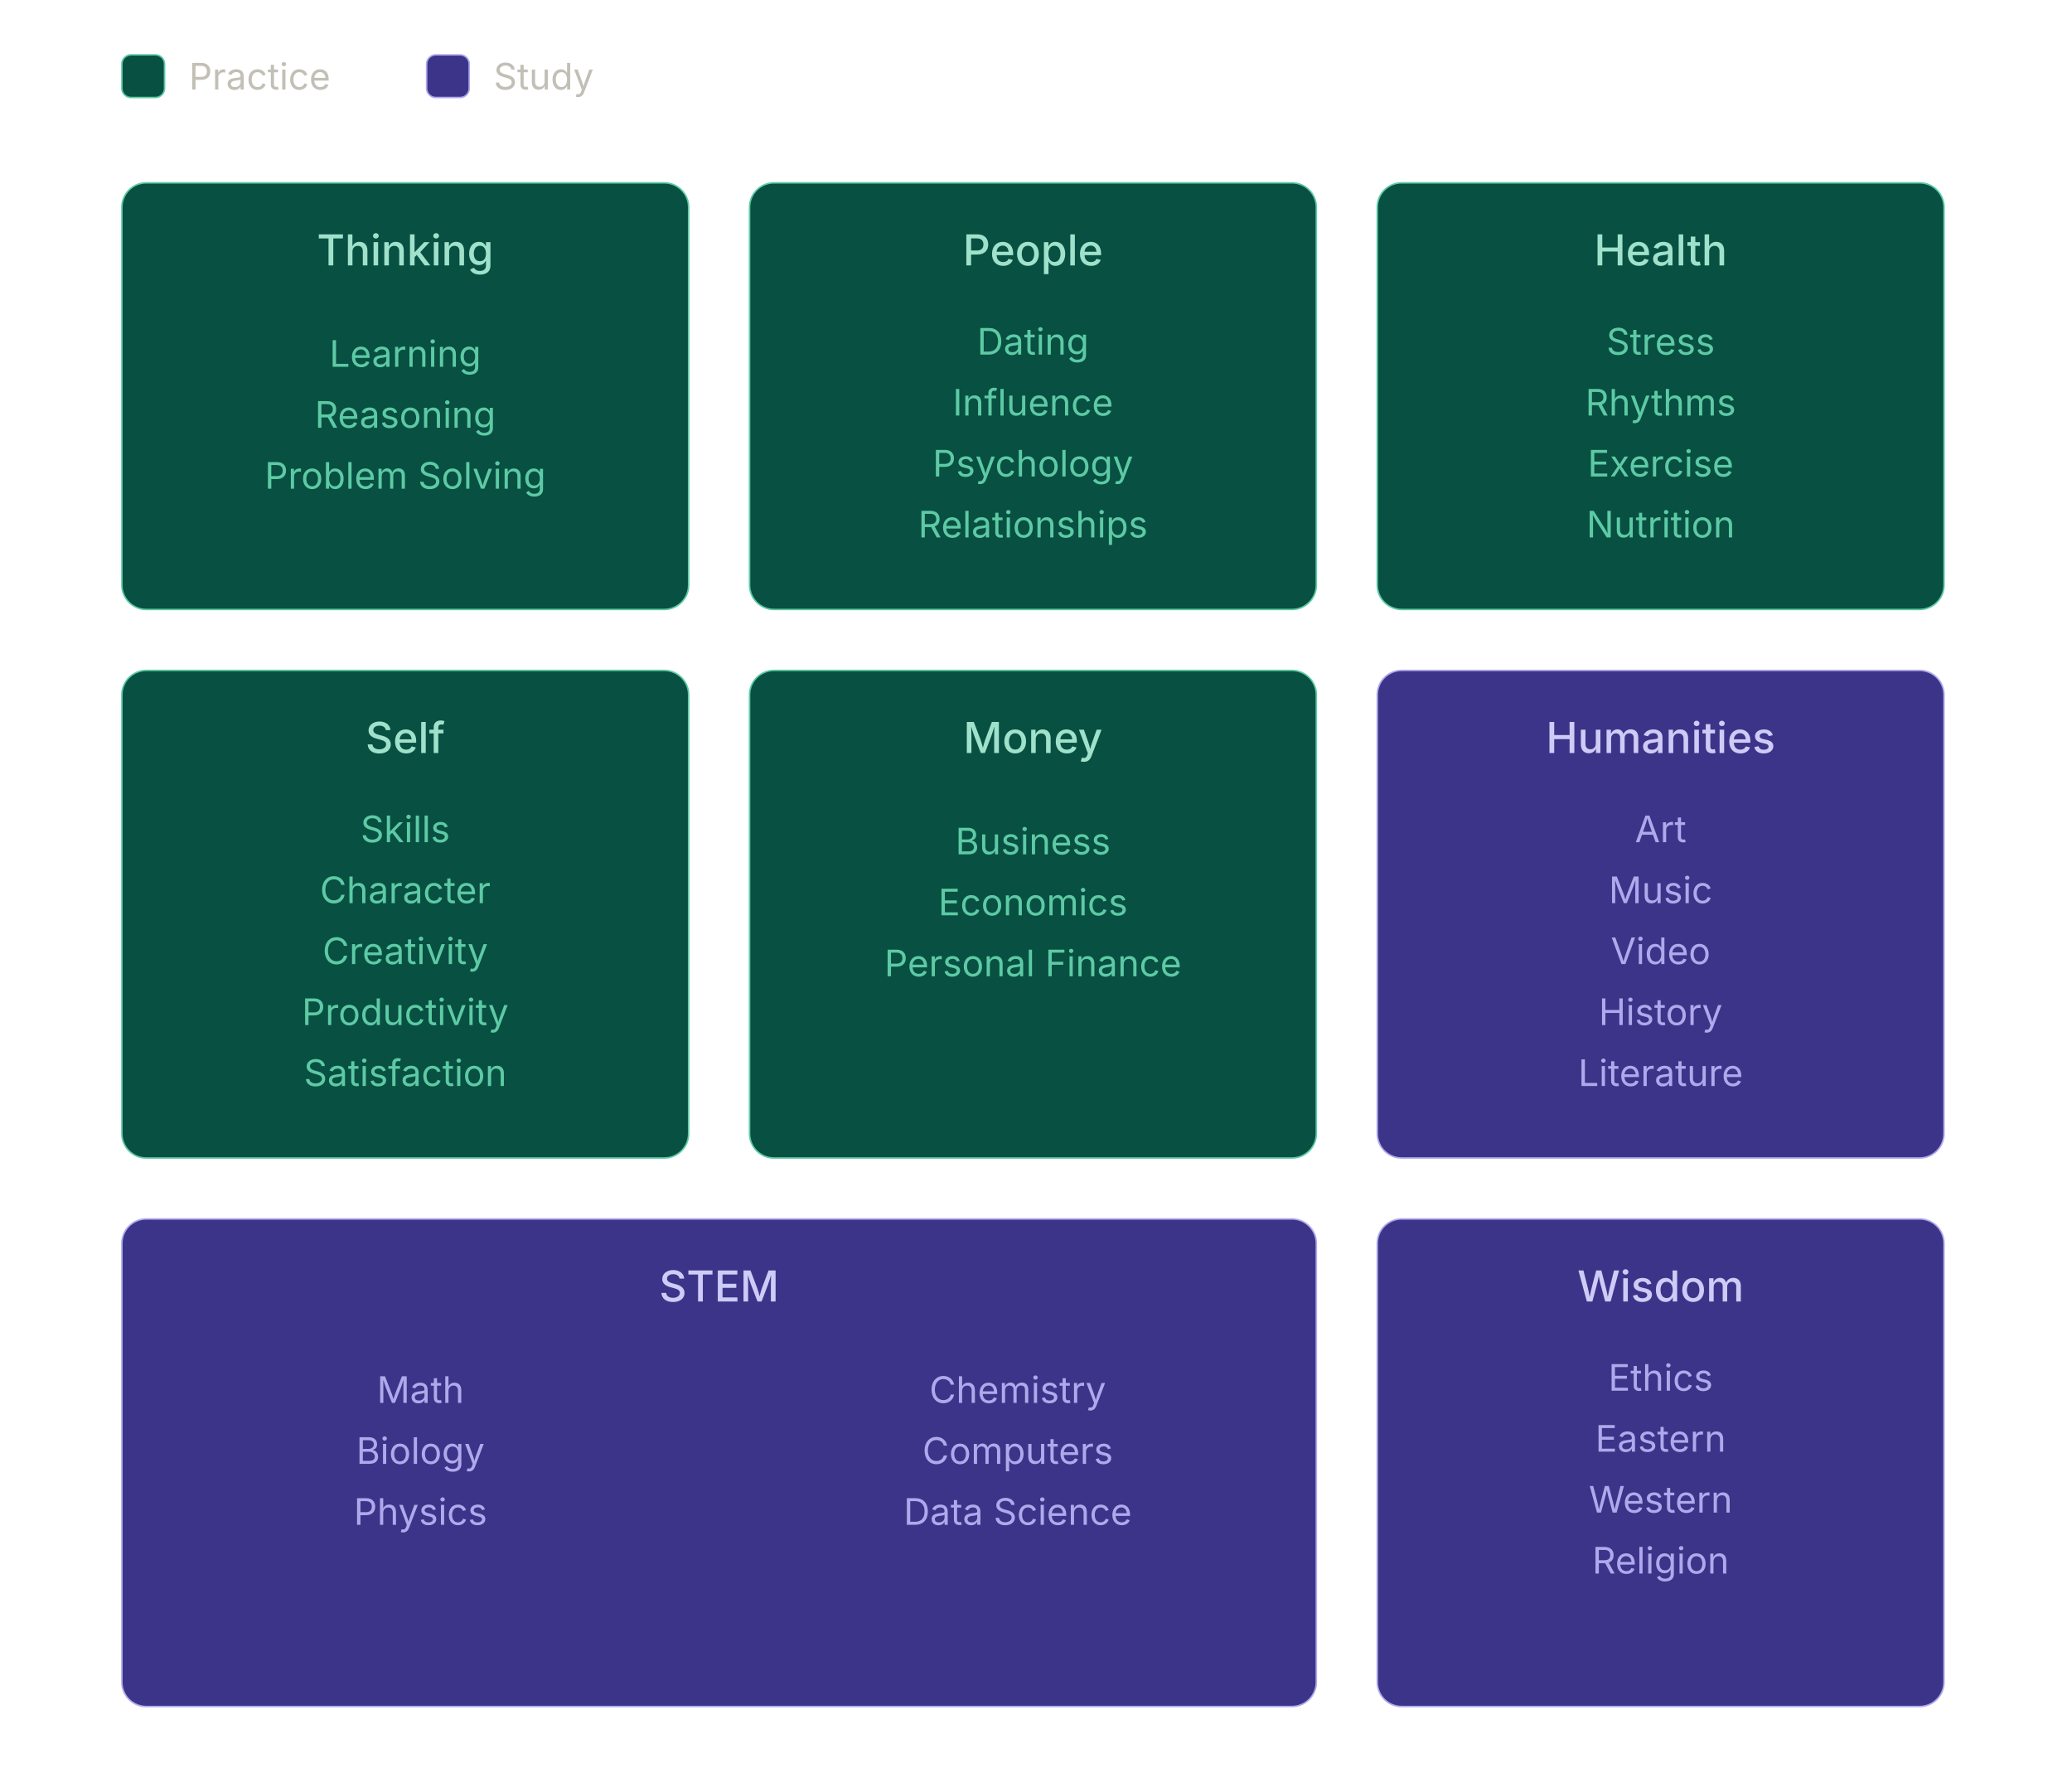
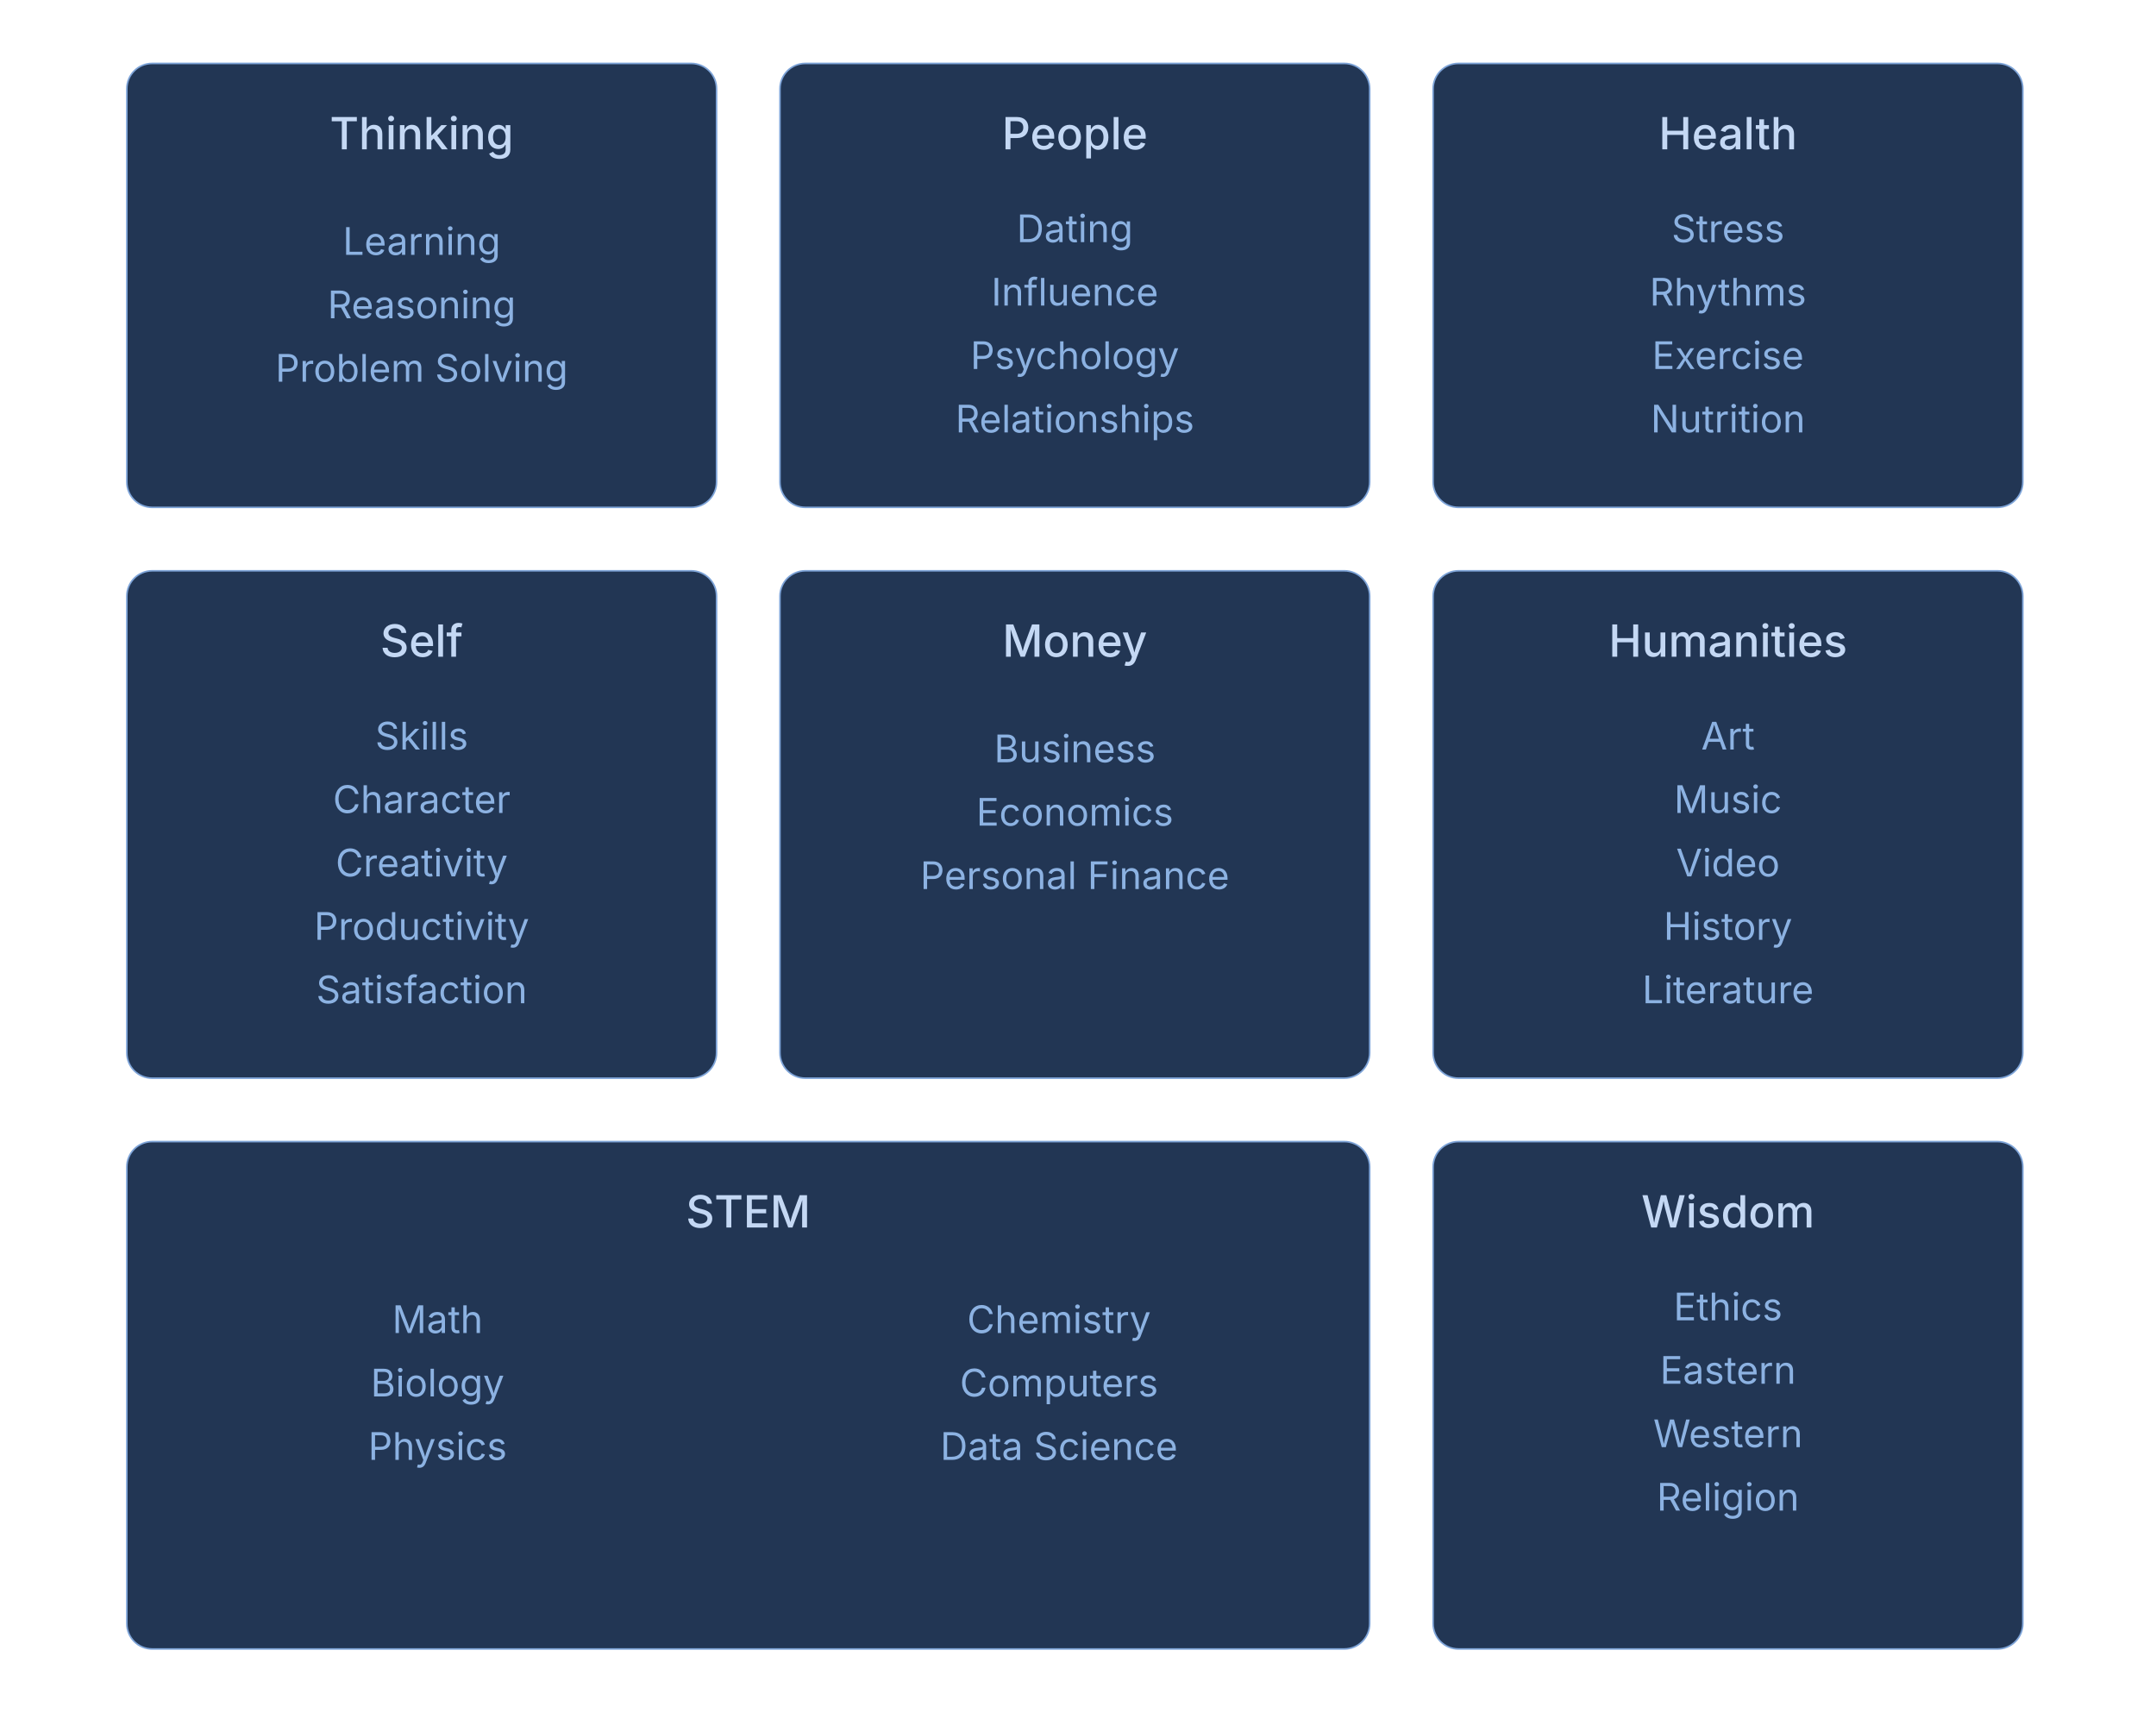
- <svg xmlns="http://www.w3.org/2000/svg" width="100%" viewBox="0 0 680 580" role="img" style="">
-   <g style="fill:rgb(0, 0, 0);stroke:none;color:rgb(255, 255, 255);stroke-width:1px;stroke-linecap:butt;stroke-linejoin:miter;opacity:1;font-family:&quot;Anthropic Sans&quot;, -apple-system, BlinkMacSystemFont, &quot;Segoe UI&quot;, sans-serif;font-size:16px;font-weight:400;text-anchor:start;dominant-baseline:auto">
-     <rect x="40" y="18" width="14" height="14" rx="3" stroke-width="0.5" style="fill:rgb(8, 80, 65);stroke:rgb(93, 202, 165);color:rgb(255, 255, 255);stroke-width:0.5px;stroke-linecap:butt;stroke-linejoin:miter;opacity:1;font-family:&quot;Anthropic Sans&quot;, -apple-system, BlinkMacSystemFont, &quot;Segoe UI&quot;, sans-serif;font-size:16px;font-weight:400;text-anchor:start;dominant-baseline:auto" />
-     <text x="62" y="25" dominant-baseline="central" style="fill:rgb(194, 192, 182);stroke:none;color:rgb(255, 255, 255);stroke-width:1px;stroke-linecap:butt;stroke-linejoin:miter;opacity:1;font-family:&quot;Anthropic Sans&quot;, -apple-system, BlinkMacSystemFont, &quot;Segoe UI&quot;, sans-serif;font-size:12px;font-weight:400;text-anchor:start;dominant-baseline:central">Practice</text>
-     <rect x="140" y="18" width="14" height="14" rx="3" stroke-width="0.5" style="fill:rgb(60, 52, 137);stroke:rgb(175, 169, 236);color:rgb(255, 255, 255);stroke-width:0.5px;stroke-linecap:butt;stroke-linejoin:miter;opacity:1;font-family:&quot;Anthropic Sans&quot;, -apple-system, BlinkMacSystemFont, &quot;Segoe UI&quot;, sans-serif;font-size:16px;font-weight:400;text-anchor:start;dominant-baseline:auto" />
-     <text x="162" y="25" dominant-baseline="central" style="fill:rgb(194, 192, 182);stroke:none;color:rgb(255, 255, 255);stroke-width:1px;stroke-linecap:butt;stroke-linejoin:miter;opacity:1;font-family:&quot;Anthropic Sans&quot;, -apple-system, BlinkMacSystemFont, &quot;Segoe UI&quot;, sans-serif;font-size:12px;font-weight:400;text-anchor:start;dominant-baseline:central">Study</text>
+ <svg xmlns="http://www.w3.org/2000/svg" width="100%" viewBox="0 40 680 540" role="img" font-family="&quot;Anthropic Sans&quot;, -apple-system, BlinkMacSystemFont, &quot;Segoe UI&quot;, sans-serif">
+   <g>
+     <rect x="40" y="60" width="186" height="140" rx="8" fill="rgb(34, 54, 84)" stroke="rgb(126, 164, 216)" stroke-width="0.5" />
+     <text x="133" y="82" text-anchor="middle" dominant-baseline="central" fill="rgb(196, 216, 244)" font-size="14" font-weight="500">Thinking</text>
+     <text x="133" y="116" text-anchor="middle" dominant-baseline="central" fill="rgb(140, 178, 226)" font-size="12">Learning</text>
+     <text x="133" y="136" text-anchor="middle" dominant-baseline="central" fill="rgb(140, 178, 226)" font-size="12">Reasoning</text>
+     <text x="133" y="156" text-anchor="middle" dominant-baseline="central" fill="rgb(140, 178, 226)" font-size="12">Problem Solving</text>
  </g>
-   <g style="fill:rgb(0, 0, 0);stroke:none;color:rgb(255, 255, 255);stroke-width:1px;stroke-linecap:butt;stroke-linejoin:miter;opacity:1;font-family:&quot;Anthropic Sans&quot;, -apple-system, BlinkMacSystemFont, &quot;Segoe UI&quot;, sans-serif;font-size:16px;font-weight:400;text-anchor:start;dominant-baseline:auto">
-     <rect x="40" y="60" width="186" height="140" rx="8" stroke-width="0.5" style="fill:rgb(8, 80, 65);stroke:rgb(93, 202, 165);color:rgb(255, 255, 255);stroke-width:0.5px;stroke-linecap:butt;stroke-linejoin:miter;opacity:1;font-family:&quot;Anthropic Sans&quot;, -apple-system, BlinkMacSystemFont, &quot;Segoe UI&quot;, sans-serif;font-size:16px;font-weight:400;text-anchor:start;dominant-baseline:auto" />
-     <text x="133" y="82" text-anchor="middle" dominant-baseline="central" style="fill:rgb(159, 225, 203);stroke:none;color:rgb(255, 255, 255);stroke-width:1px;stroke-linecap:butt;stroke-linejoin:miter;opacity:1;font-family:&quot;Anthropic Sans&quot;, -apple-system, BlinkMacSystemFont, &quot;Segoe UI&quot;, sans-serif;font-size:14px;font-weight:500;text-anchor:middle;dominant-baseline:central">Thinking</text>
-     <text x="133" y="116" text-anchor="middle" dominant-baseline="central" style="fill:rgb(93, 202, 165);stroke:none;color:rgb(255, 255, 255);stroke-width:1px;stroke-linecap:butt;stroke-linejoin:miter;opacity:1;font-family:&quot;Anthropic Sans&quot;, -apple-system, BlinkMacSystemFont, &quot;Segoe UI&quot;, sans-serif;font-size:12px;font-weight:400;text-anchor:middle;dominant-baseline:central">Learning</text>
-     <text x="133" y="136" text-anchor="middle" dominant-baseline="central" style="fill:rgb(93, 202, 165);stroke:none;color:rgb(255, 255, 255);stroke-width:1px;stroke-linecap:butt;stroke-linejoin:miter;opacity:1;font-family:&quot;Anthropic Sans&quot;, -apple-system, BlinkMacSystemFont, &quot;Segoe UI&quot;, sans-serif;font-size:12px;font-weight:400;text-anchor:middle;dominant-baseline:central">Reasoning</text>
-     <text x="133" y="156" text-anchor="middle" dominant-baseline="central" style="fill:rgb(93, 202, 165);stroke:none;color:rgb(255, 255, 255);stroke-width:1px;stroke-linecap:butt;stroke-linejoin:miter;opacity:1;font-family:&quot;Anthropic Sans&quot;, -apple-system, BlinkMacSystemFont, &quot;Segoe UI&quot;, sans-serif;font-size:12px;font-weight:400;text-anchor:middle;dominant-baseline:central">Problem Solving</text>
+   <g>
+     <rect x="246" y="60" width="186" height="140" rx="8" fill="rgb(34, 54, 84)" stroke="rgb(126, 164, 216)" stroke-width="0.5" />
+     <text x="339" y="82" text-anchor="middle" dominant-baseline="central" fill="rgb(196, 216, 244)" font-size="14" font-weight="500">People</text>
+     <text x="339" y="112" text-anchor="middle" dominant-baseline="central" fill="rgb(140, 178, 226)" font-size="12">Dating</text>
+     <text x="339" y="132" text-anchor="middle" dominant-baseline="central" fill="rgb(140, 178, 226)" font-size="12">Influence</text>
+     <text x="339" y="152" text-anchor="middle" dominant-baseline="central" fill="rgb(140, 178, 226)" font-size="12">Psychology</text>
+     <text x="339" y="172" text-anchor="middle" dominant-baseline="central" fill="rgb(140, 178, 226)" font-size="12">Relationships</text>
  </g>
-   <g style="fill:rgb(0, 0, 0);stroke:none;color:rgb(255, 255, 255);stroke-width:1px;stroke-linecap:butt;stroke-linejoin:miter;opacity:1;font-family:&quot;Anthropic Sans&quot;, -apple-system, BlinkMacSystemFont, &quot;Segoe UI&quot;, sans-serif;font-size:16px;font-weight:400;text-anchor:start;dominant-baseline:auto">
-     <rect x="246" y="60" width="186" height="140" rx="8" stroke-width="0.5" style="fill:rgb(8, 80, 65);stroke:rgb(93, 202, 165);color:rgb(255, 255, 255);stroke-width:0.5px;stroke-linecap:butt;stroke-linejoin:miter;opacity:1;font-family:&quot;Anthropic Sans&quot;, -apple-system, BlinkMacSystemFont, &quot;Segoe UI&quot;, sans-serif;font-size:16px;font-weight:400;text-anchor:start;dominant-baseline:auto" />
-     <text x="339" y="82" text-anchor="middle" dominant-baseline="central" style="fill:rgb(159, 225, 203);stroke:none;color:rgb(255, 255, 255);stroke-width:1px;stroke-linecap:butt;stroke-linejoin:miter;opacity:1;font-family:&quot;Anthropic Sans&quot;, -apple-system, BlinkMacSystemFont, &quot;Segoe UI&quot;, sans-serif;font-size:14px;font-weight:500;text-anchor:middle;dominant-baseline:central">People</text>
-     <text x="339" y="112" text-anchor="middle" dominant-baseline="central" style="fill:rgb(93, 202, 165);stroke:none;color:rgb(255, 255, 255);stroke-width:1px;stroke-linecap:butt;stroke-linejoin:miter;opacity:1;font-family:&quot;Anthropic Sans&quot;, -apple-system, BlinkMacSystemFont, &quot;Segoe UI&quot;, sans-serif;font-size:12px;font-weight:400;text-anchor:middle;dominant-baseline:central">Dating</text>
-     <text x="339" y="132" text-anchor="middle" dominant-baseline="central" style="fill:rgb(93, 202, 165);stroke:none;color:rgb(255, 255, 255);stroke-width:1px;stroke-linecap:butt;stroke-linejoin:miter;opacity:1;font-family:&quot;Anthropic Sans&quot;, -apple-system, BlinkMacSystemFont, &quot;Segoe UI&quot;, sans-serif;font-size:12px;font-weight:400;text-anchor:middle;dominant-baseline:central">Influence</text>
-     <text x="339" y="152" text-anchor="middle" dominant-baseline="central" style="fill:rgb(93, 202, 165);stroke:none;color:rgb(255, 255, 255);stroke-width:1px;stroke-linecap:butt;stroke-linejoin:miter;opacity:1;font-family:&quot;Anthropic Sans&quot;, -apple-system, BlinkMacSystemFont, &quot;Segoe UI&quot;, sans-serif;font-size:12px;font-weight:400;text-anchor:middle;dominant-baseline:central">Psychology</text>
-     <text x="339" y="172" text-anchor="middle" dominant-baseline="central" style="fill:rgb(93, 202, 165);stroke:none;color:rgb(255, 255, 255);stroke-width:1px;stroke-linecap:butt;stroke-linejoin:miter;opacity:1;font-family:&quot;Anthropic Sans&quot;, -apple-system, BlinkMacSystemFont, &quot;Segoe UI&quot;, sans-serif;font-size:12px;font-weight:400;text-anchor:middle;dominant-baseline:central">Relationships</text>
+   <g>
+     <rect x="452" y="60" width="186" height="140" rx="8" fill="rgb(34, 54, 84)" stroke="rgb(126, 164, 216)" stroke-width="0.5" />
+     <text x="545" y="82" text-anchor="middle" dominant-baseline="central" fill="rgb(196, 216, 244)" font-size="14" font-weight="500">Health</text>
+     <text x="545" y="112" text-anchor="middle" dominant-baseline="central" fill="rgb(140, 178, 226)" font-size="12">Stress</text>
+     <text x="545" y="132" text-anchor="middle" dominant-baseline="central" fill="rgb(140, 178, 226)" font-size="12">Rhythms</text>
+     <text x="545" y="152" text-anchor="middle" dominant-baseline="central" fill="rgb(140, 178, 226)" font-size="12">Exercise</text>
+     <text x="545" y="172" text-anchor="middle" dominant-baseline="central" fill="rgb(140, 178, 226)" font-size="12">Nutrition</text>
  </g>
-   <g style="fill:rgb(0, 0, 0);stroke:none;color:rgb(255, 255, 255);stroke-width:1px;stroke-linecap:butt;stroke-linejoin:miter;opacity:1;font-family:&quot;Anthropic Sans&quot;, -apple-system, BlinkMacSystemFont, &quot;Segoe UI&quot;, sans-serif;font-size:16px;font-weight:400;text-anchor:start;dominant-baseline:auto">
-     <rect x="452" y="60" width="186" height="140" rx="8" stroke-width="0.5" style="fill:rgb(8, 80, 65);stroke:rgb(93, 202, 165);color:rgb(255, 255, 255);stroke-width:0.5px;stroke-linecap:butt;stroke-linejoin:miter;opacity:1;font-family:&quot;Anthropic Sans&quot;, -apple-system, BlinkMacSystemFont, &quot;Segoe UI&quot;, sans-serif;font-size:16px;font-weight:400;text-anchor:start;dominant-baseline:auto" />
-     <text x="545" y="82" text-anchor="middle" dominant-baseline="central" style="fill:rgb(159, 225, 203);stroke:none;color:rgb(255, 255, 255);stroke-width:1px;stroke-linecap:butt;stroke-linejoin:miter;opacity:1;font-family:&quot;Anthropic Sans&quot;, -apple-system, BlinkMacSystemFont, &quot;Segoe UI&quot;, sans-serif;font-size:14px;font-weight:500;text-anchor:middle;dominant-baseline:central">Health</text>
-     <text x="545" y="112" text-anchor="middle" dominant-baseline="central" style="fill:rgb(93, 202, 165);stroke:none;color:rgb(255, 255, 255);stroke-width:1px;stroke-linecap:butt;stroke-linejoin:miter;opacity:1;font-family:&quot;Anthropic Sans&quot;, -apple-system, BlinkMacSystemFont, &quot;Segoe UI&quot;, sans-serif;font-size:12px;font-weight:400;text-anchor:middle;dominant-baseline:central">Stress</text>
-     <text x="545" y="132" text-anchor="middle" dominant-baseline="central" style="fill:rgb(93, 202, 165);stroke:none;color:rgb(255, 255, 255);stroke-width:1px;stroke-linecap:butt;stroke-linejoin:miter;opacity:1;font-family:&quot;Anthropic Sans&quot;, -apple-system, BlinkMacSystemFont, &quot;Segoe UI&quot;, sans-serif;font-size:12px;font-weight:400;text-anchor:middle;dominant-baseline:central">Rhythms</text>
-     <text x="545" y="152" text-anchor="middle" dominant-baseline="central" style="fill:rgb(93, 202, 165);stroke:none;color:rgb(255, 255, 255);stroke-width:1px;stroke-linecap:butt;stroke-linejoin:miter;opacity:1;font-family:&quot;Anthropic Sans&quot;, -apple-system, BlinkMacSystemFont, &quot;Segoe UI&quot;, sans-serif;font-size:12px;font-weight:400;text-anchor:middle;dominant-baseline:central">Exercise</text>
-     <text x="545" y="172" text-anchor="middle" dominant-baseline="central" style="fill:rgb(93, 202, 165);stroke:none;color:rgb(255, 255, 255);stroke-width:1px;stroke-linecap:butt;stroke-linejoin:miter;opacity:1;font-family:&quot;Anthropic Sans&quot;, -apple-system, BlinkMacSystemFont, &quot;Segoe UI&quot;, sans-serif;font-size:12px;font-weight:400;text-anchor:middle;dominant-baseline:central">Nutrition</text>
+   <g>
+     <rect x="40" y="220" width="186" height="160" rx="8" fill="rgb(34, 54, 84)" stroke="rgb(126, 164, 216)" stroke-width="0.5" />
+     <text x="133" y="242" text-anchor="middle" dominant-baseline="central" fill="rgb(196, 216, 244)" font-size="14" font-weight="500">Self</text>
+     <text x="133" y="272" text-anchor="middle" dominant-baseline="central" fill="rgb(140, 178, 226)" font-size="12">Skills</text>
+     <text x="133" y="292" text-anchor="middle" dominant-baseline="central" fill="rgb(140, 178, 226)" font-size="12">Character</text>
+     <text x="133" y="312" text-anchor="middle" dominant-baseline="central" fill="rgb(140, 178, 226)" font-size="12">Creativity</text>
+     <text x="133" y="332" text-anchor="middle" dominant-baseline="central" fill="rgb(140, 178, 226)" font-size="12">Productivity</text>
+     <text x="133" y="352" text-anchor="middle" dominant-baseline="central" fill="rgb(140, 178, 226)" font-size="12">Satisfaction</text>
  </g>
-   <g style="fill:rgb(0, 0, 0);stroke:none;color:rgb(255, 255, 255);stroke-width:1px;stroke-linecap:butt;stroke-linejoin:miter;opacity:1;font-family:&quot;Anthropic Sans&quot;, -apple-system, BlinkMacSystemFont, &quot;Segoe UI&quot;, sans-serif;font-size:16px;font-weight:400;text-anchor:start;dominant-baseline:auto">
-     <rect x="40" y="220" width="186" height="160" rx="8" stroke-width="0.5" style="fill:rgb(8, 80, 65);stroke:rgb(93, 202, 165);color:rgb(255, 255, 255);stroke-width:0.5px;stroke-linecap:butt;stroke-linejoin:miter;opacity:1;font-family:&quot;Anthropic Sans&quot;, -apple-system, BlinkMacSystemFont, &quot;Segoe UI&quot;, sans-serif;font-size:16px;font-weight:400;text-anchor:start;dominant-baseline:auto" />
-     <text x="133" y="242" text-anchor="middle" dominant-baseline="central" style="fill:rgb(159, 225, 203);stroke:none;color:rgb(255, 255, 255);stroke-width:1px;stroke-linecap:butt;stroke-linejoin:miter;opacity:1;font-family:&quot;Anthropic Sans&quot;, -apple-system, BlinkMacSystemFont, &quot;Segoe UI&quot;, sans-serif;font-size:14px;font-weight:500;text-anchor:middle;dominant-baseline:central">Self</text>
-     <text x="133" y="272" text-anchor="middle" dominant-baseline="central" style="fill:rgb(93, 202, 165);stroke:none;color:rgb(255, 255, 255);stroke-width:1px;stroke-linecap:butt;stroke-linejoin:miter;opacity:1;font-family:&quot;Anthropic Sans&quot;, -apple-system, BlinkMacSystemFont, &quot;Segoe UI&quot;, sans-serif;font-size:12px;font-weight:400;text-anchor:middle;dominant-baseline:central">Skills</text>
-     <text x="133" y="292" text-anchor="middle" dominant-baseline="central" style="fill:rgb(93, 202, 165);stroke:none;color:rgb(255, 255, 255);stroke-width:1px;stroke-linecap:butt;stroke-linejoin:miter;opacity:1;font-family:&quot;Anthropic Sans&quot;, -apple-system, BlinkMacSystemFont, &quot;Segoe UI&quot;, sans-serif;font-size:12px;font-weight:400;text-anchor:middle;dominant-baseline:central">Character</text>
-     <text x="133" y="312" text-anchor="middle" dominant-baseline="central" style="fill:rgb(93, 202, 165);stroke:none;color:rgb(255, 255, 255);stroke-width:1px;stroke-linecap:butt;stroke-linejoin:miter;opacity:1;font-family:&quot;Anthropic Sans&quot;, -apple-system, BlinkMacSystemFont, &quot;Segoe UI&quot;, sans-serif;font-size:12px;font-weight:400;text-anchor:middle;dominant-baseline:central">Creativity</text>
-     <text x="133" y="332" text-anchor="middle" dominant-baseline="central" style="fill:rgb(93, 202, 165);stroke:none;color:rgb(255, 255, 255);stroke-width:1px;stroke-linecap:butt;stroke-linejoin:miter;opacity:1;font-family:&quot;Anthropic Sans&quot;, -apple-system, BlinkMacSystemFont, &quot;Segoe UI&quot;, sans-serif;font-size:12px;font-weight:400;text-anchor:middle;dominant-baseline:central">Productivity</text>
-     <text x="133" y="352" text-anchor="middle" dominant-baseline="central" style="fill:rgb(93, 202, 165);stroke:none;color:rgb(255, 255, 255);stroke-width:1px;stroke-linecap:butt;stroke-linejoin:miter;opacity:1;font-family:&quot;Anthropic Sans&quot;, -apple-system, BlinkMacSystemFont, &quot;Segoe UI&quot;, sans-serif;font-size:12px;font-weight:400;text-anchor:middle;dominant-baseline:central">Satisfaction</text>
+   <g>
+     <rect x="246" y="220" width="186" height="160" rx="8" fill="rgb(34, 54, 84)" stroke="rgb(126, 164, 216)" stroke-width="0.5" />
+     <text x="339" y="242" text-anchor="middle" dominant-baseline="central" fill="rgb(196, 216, 244)" font-size="14" font-weight="500">Money</text>
+     <text x="339" y="276" text-anchor="middle" dominant-baseline="central" fill="rgb(140, 178, 226)" font-size="12">Business</text>
+     <text x="339" y="296" text-anchor="middle" dominant-baseline="central" fill="rgb(140, 178, 226)" font-size="12">Economics</text>
+     <text x="339" y="316" text-anchor="middle" dominant-baseline="central" fill="rgb(140, 178, 226)" font-size="12">Personal Finance</text>
  </g>
-   <g style="fill:rgb(0, 0, 0);stroke:none;color:rgb(255, 255, 255);stroke-width:1px;stroke-linecap:butt;stroke-linejoin:miter;opacity:1;font-family:&quot;Anthropic Sans&quot;, -apple-system, BlinkMacSystemFont, &quot;Segoe UI&quot;, sans-serif;font-size:16px;font-weight:400;text-anchor:start;dominant-baseline:auto">
-     <rect x="246" y="220" width="186" height="160" rx="8" stroke-width="0.5" style="fill:rgb(8, 80, 65);stroke:rgb(93, 202, 165);color:rgb(255, 255, 255);stroke-width:0.5px;stroke-linecap:butt;stroke-linejoin:miter;opacity:1;font-family:&quot;Anthropic Sans&quot;, -apple-system, BlinkMacSystemFont, &quot;Segoe UI&quot;, sans-serif;font-size:16px;font-weight:400;text-anchor:start;dominant-baseline:auto" />
-     <text x="339" y="242" text-anchor="middle" dominant-baseline="central" style="fill:rgb(159, 225, 203);stroke:none;color:rgb(255, 255, 255);stroke-width:1px;stroke-linecap:butt;stroke-linejoin:miter;opacity:1;font-family:&quot;Anthropic Sans&quot;, -apple-system, BlinkMacSystemFont, &quot;Segoe UI&quot;, sans-serif;font-size:14px;font-weight:500;text-anchor:middle;dominant-baseline:central">Money</text>
-     <text x="339" y="276" text-anchor="middle" dominant-baseline="central" style="fill:rgb(93, 202, 165);stroke:none;color:rgb(255, 255, 255);stroke-width:1px;stroke-linecap:butt;stroke-linejoin:miter;opacity:1;font-family:&quot;Anthropic Sans&quot;, -apple-system, BlinkMacSystemFont, &quot;Segoe UI&quot;, sans-serif;font-size:12px;font-weight:400;text-anchor:middle;dominant-baseline:central">Business</text>
-     <text x="339" y="296" text-anchor="middle" dominant-baseline="central" style="fill:rgb(93, 202, 165);stroke:none;color:rgb(255, 255, 255);stroke-width:1px;stroke-linecap:butt;stroke-linejoin:miter;opacity:1;font-family:&quot;Anthropic Sans&quot;, -apple-system, BlinkMacSystemFont, &quot;Segoe UI&quot;, sans-serif;font-size:12px;font-weight:400;text-anchor:middle;dominant-baseline:central">Economics</text>
-     <text x="339" y="316" text-anchor="middle" dominant-baseline="central" style="fill:rgb(93, 202, 165);stroke:none;color:rgb(255, 255, 255);stroke-width:1px;stroke-linecap:butt;stroke-linejoin:miter;opacity:1;font-family:&quot;Anthropic Sans&quot;, -apple-system, BlinkMacSystemFont, &quot;Segoe UI&quot;, sans-serif;font-size:12px;font-weight:400;text-anchor:middle;dominant-baseline:central">Personal Finance</text>
+   <g>
+     <rect x="452" y="220" width="186" height="160" rx="8" fill="rgb(34, 54, 84)" stroke="rgb(126, 164, 216)" stroke-width="0.5" />
+     <text x="545" y="242" text-anchor="middle" dominant-baseline="central" fill="rgb(196, 216, 244)" font-size="14" font-weight="500">Humanities</text>
+     <text x="545" y="272" text-anchor="middle" dominant-baseline="central" fill="rgb(140, 178, 226)" font-size="12">Art</text>
+     <text x="545" y="292" text-anchor="middle" dominant-baseline="central" fill="rgb(140, 178, 226)" font-size="12">Music</text>
+     <text x="545" y="312" text-anchor="middle" dominant-baseline="central" fill="rgb(140, 178, 226)" font-size="12">Video</text>
+     <text x="545" y="332" text-anchor="middle" dominant-baseline="central" fill="rgb(140, 178, 226)" font-size="12">History</text>
+     <text x="545" y="352" text-anchor="middle" dominant-baseline="central" fill="rgb(140, 178, 226)" font-size="12">Literature</text>
  </g>
-   <g style="fill:rgb(0, 0, 0);stroke:none;color:rgb(255, 255, 255);stroke-width:1px;stroke-linecap:butt;stroke-linejoin:miter;opacity:1;font-family:&quot;Anthropic Sans&quot;, -apple-system, BlinkMacSystemFont, &quot;Segoe UI&quot;, sans-serif;font-size:16px;font-weight:400;text-anchor:start;dominant-baseline:auto">
-     <rect x="452" y="220" width="186" height="160" rx="8" stroke-width="0.5" style="fill:rgb(60, 52, 137);stroke:rgb(175, 169, 236);color:rgb(255, 255, 255);stroke-width:0.5px;stroke-linecap:butt;stroke-linejoin:miter;opacity:1;font-family:&quot;Anthropic Sans&quot;, -apple-system, BlinkMacSystemFont, &quot;Segoe UI&quot;, sans-serif;font-size:16px;font-weight:400;text-anchor:start;dominant-baseline:auto" />
-     <text x="545" y="242" text-anchor="middle" dominant-baseline="central" style="fill:rgb(206, 203, 246);stroke:none;color:rgb(255, 255, 255);stroke-width:1px;stroke-linecap:butt;stroke-linejoin:miter;opacity:1;font-family:&quot;Anthropic Sans&quot;, -apple-system, BlinkMacSystemFont, &quot;Segoe UI&quot;, sans-serif;font-size:14px;font-weight:500;text-anchor:middle;dominant-baseline:central">Humanities</text>
-     <text x="545" y="272" text-anchor="middle" dominant-baseline="central" style="fill:rgb(175, 169, 236);stroke:none;color:rgb(255, 255, 255);stroke-width:1px;stroke-linecap:butt;stroke-linejoin:miter;opacity:1;font-family:&quot;Anthropic Sans&quot;, -apple-system, BlinkMacSystemFont, &quot;Segoe UI&quot;, sans-serif;font-size:12px;font-weight:400;text-anchor:middle;dominant-baseline:central">Art</text>
-     <text x="545" y="292" text-anchor="middle" dominant-baseline="central" style="fill:rgb(175, 169, 236);stroke:none;color:rgb(255, 255, 255);stroke-width:1px;stroke-linecap:butt;stroke-linejoin:miter;opacity:1;font-family:&quot;Anthropic Sans&quot;, -apple-system, BlinkMacSystemFont, &quot;Segoe UI&quot;, sans-serif;font-size:12px;font-weight:400;text-anchor:middle;dominant-baseline:central">Music</text>
-     <text x="545" y="312" text-anchor="middle" dominant-baseline="central" style="fill:rgb(175, 169, 236);stroke:none;color:rgb(255, 255, 255);stroke-width:1px;stroke-linecap:butt;stroke-linejoin:miter;opacity:1;font-family:&quot;Anthropic Sans&quot;, -apple-system, BlinkMacSystemFont, &quot;Segoe UI&quot;, sans-serif;font-size:12px;font-weight:400;text-anchor:middle;dominant-baseline:central">Video</text>
-     <text x="545" y="332" text-anchor="middle" dominant-baseline="central" style="fill:rgb(175, 169, 236);stroke:none;color:rgb(255, 255, 255);stroke-width:1px;stroke-linecap:butt;stroke-linejoin:miter;opacity:1;font-family:&quot;Anthropic Sans&quot;, -apple-system, BlinkMacSystemFont, &quot;Segoe UI&quot;, sans-serif;font-size:12px;font-weight:400;text-anchor:middle;dominant-baseline:central">History</text>
-     <text x="545" y="352" text-anchor="middle" dominant-baseline="central" style="fill:rgb(175, 169, 236);stroke:none;color:rgb(255, 255, 255);stroke-width:1px;stroke-linecap:butt;stroke-linejoin:miter;opacity:1;font-family:&quot;Anthropic Sans&quot;, -apple-system, BlinkMacSystemFont, &quot;Segoe UI&quot;, sans-serif;font-size:12px;font-weight:400;text-anchor:middle;dominant-baseline:central">Literature</text>
+   <g>
+     <rect x="40" y="400" width="392" height="160" rx="8" fill="rgb(34, 54, 84)" stroke="rgb(126, 164, 216)" stroke-width="0.5" />
+     <text x="236" y="422" text-anchor="middle" dominant-baseline="central" fill="rgb(196, 216, 244)" font-size="14" font-weight="500">STEM</text>
+     <text x="138" y="456" text-anchor="middle" dominant-baseline="central" fill="rgb(140, 178, 226)" font-size="12">Math</text>
+     <text x="138" y="476" text-anchor="middle" dominant-baseline="central" fill="rgb(140, 178, 226)" font-size="12">Biology</text>
+     <text x="138" y="496" text-anchor="middle" dominant-baseline="central" fill="rgb(140, 178, 226)" font-size="12">Physics</text>
+     <text x="334" y="456" text-anchor="middle" dominant-baseline="central" fill="rgb(140, 178, 226)" font-size="12">Chemistry</text>
+     <text x="334" y="476" text-anchor="middle" dominant-baseline="central" fill="rgb(140, 178, 226)" font-size="12">Computers</text>
+     <text x="334" y="496" text-anchor="middle" dominant-baseline="central" fill="rgb(140, 178, 226)" font-size="12">Data Science</text>
  </g>
-   <g style="fill:rgb(0, 0, 0);stroke:none;color:rgb(255, 255, 255);stroke-width:1px;stroke-linecap:butt;stroke-linejoin:miter;opacity:1;font-family:&quot;Anthropic Sans&quot;, -apple-system, BlinkMacSystemFont, &quot;Segoe UI&quot;, sans-serif;font-size:16px;font-weight:400;text-anchor:start;dominant-baseline:auto">
-     <rect x="40" y="400" width="392" height="160" rx="8" stroke-width="0.5" style="fill:rgb(60, 52, 137);stroke:rgb(175, 169, 236);color:rgb(255, 255, 255);stroke-width:0.5px;stroke-linecap:butt;stroke-linejoin:miter;opacity:1;font-family:&quot;Anthropic Sans&quot;, -apple-system, BlinkMacSystemFont, &quot;Segoe UI&quot;, sans-serif;font-size:16px;font-weight:400;text-anchor:start;dominant-baseline:auto" />
-     <text x="236" y="422" text-anchor="middle" dominant-baseline="central" style="fill:rgb(206, 203, 246);stroke:none;color:rgb(255, 255, 255);stroke-width:1px;stroke-linecap:butt;stroke-linejoin:miter;opacity:1;font-family:&quot;Anthropic Sans&quot;, -apple-system, BlinkMacSystemFont, &quot;Segoe UI&quot;, sans-serif;font-size:14px;font-weight:500;text-anchor:middle;dominant-baseline:central">STEM</text>
-     <text x="138" y="456" text-anchor="middle" dominant-baseline="central" style="fill:rgb(175, 169, 236);stroke:none;color:rgb(255, 255, 255);stroke-width:1px;stroke-linecap:butt;stroke-linejoin:miter;opacity:1;font-family:&quot;Anthropic Sans&quot;, -apple-system, BlinkMacSystemFont, &quot;Segoe UI&quot;, sans-serif;font-size:12px;font-weight:400;text-anchor:middle;dominant-baseline:central">Math</text>
-     <text x="138" y="476" text-anchor="middle" dominant-baseline="central" style="fill:rgb(175, 169, 236);stroke:none;color:rgb(255, 255, 255);stroke-width:1px;stroke-linecap:butt;stroke-linejoin:miter;opacity:1;font-family:&quot;Anthropic Sans&quot;, -apple-system, BlinkMacSystemFont, &quot;Segoe UI&quot;, sans-serif;font-size:12px;font-weight:400;text-anchor:middle;dominant-baseline:central">Biology</text>
-     <text x="138" y="496" text-anchor="middle" dominant-baseline="central" style="fill:rgb(175, 169, 236);stroke:none;color:rgb(255, 255, 255);stroke-width:1px;stroke-linecap:butt;stroke-linejoin:miter;opacity:1;font-family:&quot;Anthropic Sans&quot;, -apple-system, BlinkMacSystemFont, &quot;Segoe UI&quot;, sans-serif;font-size:12px;font-weight:400;text-anchor:middle;dominant-baseline:central">Physics</text>
-     <text x="334" y="456" text-anchor="middle" dominant-baseline="central" style="fill:rgb(175, 169, 236);stroke:none;color:rgb(255, 255, 255);stroke-width:1px;stroke-linecap:butt;stroke-linejoin:miter;opacity:1;font-family:&quot;Anthropic Sans&quot;, -apple-system, BlinkMacSystemFont, &quot;Segoe UI&quot;, sans-serif;font-size:12px;font-weight:400;text-anchor:middle;dominant-baseline:central">Chemistry</text>
-     <text x="334" y="476" text-anchor="middle" dominant-baseline="central" style="fill:rgb(175, 169, 236);stroke:none;color:rgb(255, 255, 255);stroke-width:1px;stroke-linecap:butt;stroke-linejoin:miter;opacity:1;font-family:&quot;Anthropic Sans&quot;, -apple-system, BlinkMacSystemFont, &quot;Segoe UI&quot;, sans-serif;font-size:12px;font-weight:400;text-anchor:middle;dominant-baseline:central">Computers</text>
-     <text x="334" y="496" text-anchor="middle" dominant-baseline="central" style="fill:rgb(175, 169, 236);stroke:none;color:rgb(255, 255, 255);stroke-width:1px;stroke-linecap:butt;stroke-linejoin:miter;opacity:1;font-family:&quot;Anthropic Sans&quot;, -apple-system, BlinkMacSystemFont, &quot;Segoe UI&quot;, sans-serif;font-size:12px;font-weight:400;text-anchor:middle;dominant-baseline:central">Data Science</text>
-   </g>
-   <g style="fill:rgb(0, 0, 0);stroke:none;color:rgb(255, 255, 255);stroke-width:1px;stroke-linecap:butt;stroke-linejoin:miter;opacity:1;font-family:&quot;Anthropic Sans&quot;, -apple-system, BlinkMacSystemFont, &quot;Segoe UI&quot;, sans-serif;font-size:16px;font-weight:400;text-anchor:start;dominant-baseline:auto">
-     <rect x="452" y="400" width="186" height="160" rx="8" stroke-width="0.5" style="fill:rgb(60, 52, 137);stroke:rgb(175, 169, 236);color:rgb(255, 255, 255);stroke-width:0.5px;stroke-linecap:butt;stroke-linejoin:miter;opacity:1;font-family:&quot;Anthropic Sans&quot;, -apple-system, BlinkMacSystemFont, &quot;Segoe UI&quot;, sans-serif;font-size:16px;font-weight:400;text-anchor:start;dominant-baseline:auto" />
-     <text x="545" y="422" text-anchor="middle" dominant-baseline="central" style="fill:rgb(206, 203, 246);stroke:none;color:rgb(255, 255, 255);stroke-width:1px;stroke-linecap:butt;stroke-linejoin:miter;opacity:1;font-family:&quot;Anthropic Sans&quot;, -apple-system, BlinkMacSystemFont, &quot;Segoe UI&quot;, sans-serif;font-size:14px;font-weight:500;text-anchor:middle;dominant-baseline:central">Wisdom</text>
-     <text x="545" y="452" text-anchor="middle" dominant-baseline="central" style="fill:rgb(175, 169, 236);stroke:none;color:rgb(255, 255, 255);stroke-width:1px;stroke-linecap:butt;stroke-linejoin:miter;opacity:1;font-family:&quot;Anthropic Sans&quot;, -apple-system, BlinkMacSystemFont, &quot;Segoe UI&quot;, sans-serif;font-size:12px;font-weight:400;text-anchor:middle;dominant-baseline:central">Ethics</text>
-     <text x="545" y="472" text-anchor="middle" dominant-baseline="central" style="fill:rgb(175, 169, 236);stroke:none;color:rgb(255, 255, 255);stroke-width:1px;stroke-linecap:butt;stroke-linejoin:miter;opacity:1;font-family:&quot;Anthropic Sans&quot;, -apple-system, BlinkMacSystemFont, &quot;Segoe UI&quot;, sans-serif;font-size:12px;font-weight:400;text-anchor:middle;dominant-baseline:central">Eastern</text>
-     <text x="545" y="492" text-anchor="middle" dominant-baseline="central" style="fill:rgb(175, 169, 236);stroke:none;color:rgb(255, 255, 255);stroke-width:1px;stroke-linecap:butt;stroke-linejoin:miter;opacity:1;font-family:&quot;Anthropic Sans&quot;, -apple-system, BlinkMacSystemFont, &quot;Segoe UI&quot;, sans-serif;font-size:12px;font-weight:400;text-anchor:middle;dominant-baseline:central">Western</text>
-     <text x="545" y="512" text-anchor="middle" dominant-baseline="central" style="fill:rgb(175, 169, 236);stroke:none;color:rgb(255, 255, 255);stroke-width:1px;stroke-linecap:butt;stroke-linejoin:miter;opacity:1;font-family:&quot;Anthropic Sans&quot;, -apple-system, BlinkMacSystemFont, &quot;Segoe UI&quot;, sans-serif;font-size:12px;font-weight:400;text-anchor:middle;dominant-baseline:central">Religion</text>
+   <g>
+     <rect x="452" y="400" width="186" height="160" rx="8" fill="rgb(34, 54, 84)" stroke="rgb(126, 164, 216)" stroke-width="0.5" />
+     <text x="545" y="422" text-anchor="middle" dominant-baseline="central" fill="rgb(196, 216, 244)" font-size="14" font-weight="500">Wisdom</text>
+     <text x="545" y="452" text-anchor="middle" dominant-baseline="central" fill="rgb(140, 178, 226)" font-size="12">Ethics</text>
+     <text x="545" y="472" text-anchor="middle" dominant-baseline="central" fill="rgb(140, 178, 226)" font-size="12">Eastern</text>
+     <text x="545" y="492" text-anchor="middle" dominant-baseline="central" fill="rgb(140, 178, 226)" font-size="12">Western</text>
+     <text x="545" y="512" text-anchor="middle" dominant-baseline="central" fill="rgb(140, 178, 226)" font-size="12">Religion</text>
  </g>
</svg>
